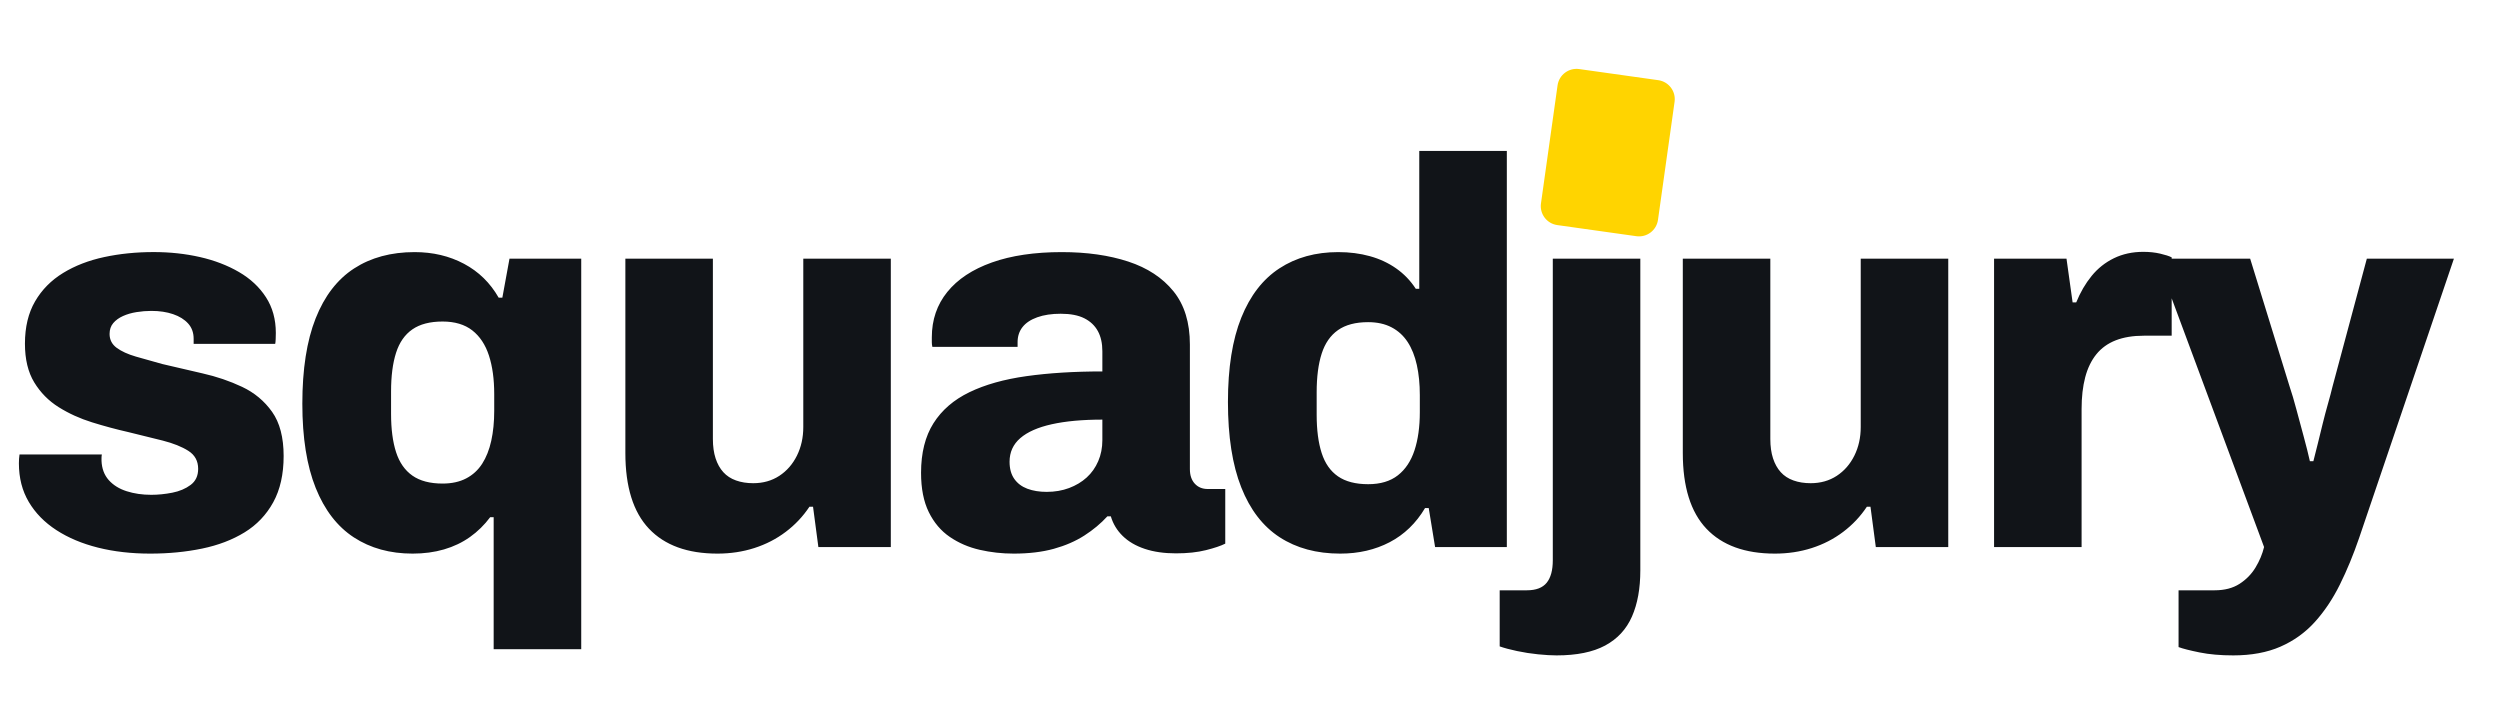
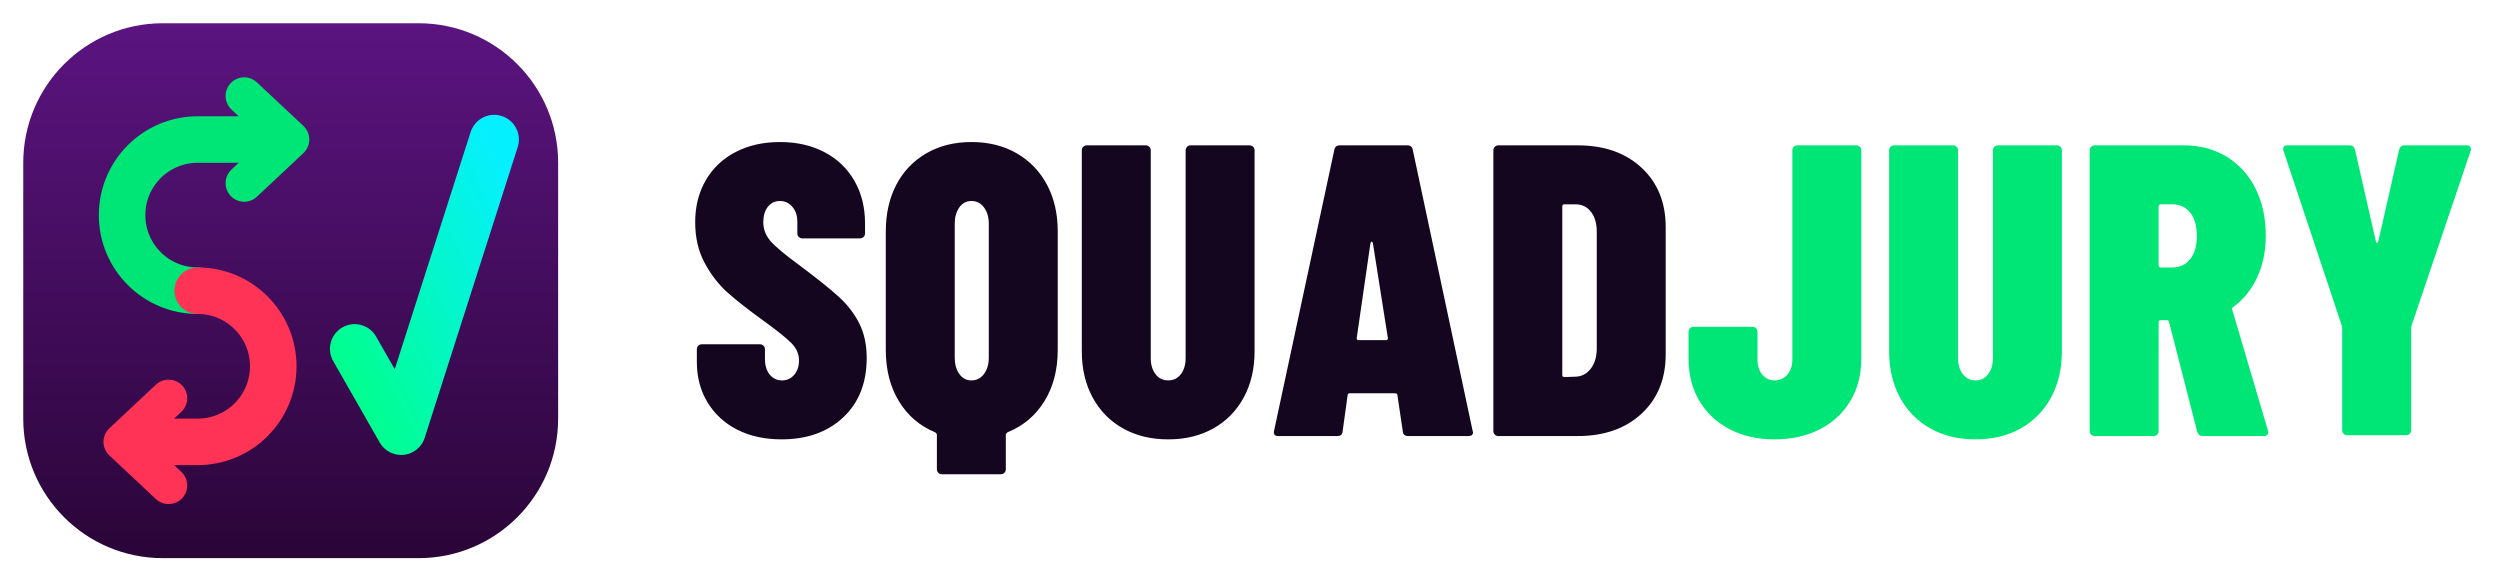
- <svg xmlns="http://www.w3.org/2000/svg" viewBox="0 -100 457 128" width="457" height="128">
-   <path d="M27.461 1.2Q22.287 1.2 17.923 0.108Q13.559 -0.985 10.31 -3.094Q7.061 -5.203 5.258 -8.252Q3.455 -11.3 3.455 -15.293Q3.455 -15.691 3.481 -16.121Q3.508 -16.552 3.568 -16.926H18.618Q18.557 -16.592 18.557 -16.302Q18.557 -16.012 18.557 -15.76Q18.644 -13.635 19.872 -12.248Q21.1 -10.861 23.153 -10.204Q25.205 -9.548 27.648 -9.548Q29.53 -9.548 31.5 -9.936Q33.47 -10.325 34.847 -11.354Q36.224 -12.384 36.224 -14.296Q36.224 -16.443 34.436 -17.582Q32.647 -18.72 29.745 -19.461Q26.842 -20.201 23.466 -21.012Q20.155 -21.763 16.825 -22.799Q13.495 -23.835 10.726 -25.572Q7.956 -27.308 6.258 -30.103Q4.559 -32.897 4.559 -37.179Q4.559 -41.724 6.414 -44.912Q8.269 -48.101 11.527 -50.095Q14.784 -52.09 19.042 -53.006Q23.301 -53.922 28.094 -53.922Q32.537 -53.922 36.538 -53.013Q40.539 -52.103 43.684 -50.273Q46.829 -48.443 48.625 -45.653Q50.421 -42.864 50.421 -39.144Q50.421 -38.619 50.394 -38.001Q50.368 -37.382 50.307 -37.143H35.398V-38.07Q35.398 -39.749 34.389 -40.864Q33.381 -41.98 31.641 -42.573Q29.901 -43.167 27.674 -43.167Q26.325 -43.167 24.955 -42.947Q23.586 -42.727 22.48 -42.228Q21.373 -41.729 20.702 -40.937Q20.031 -40.144 20.031 -38.953Q20.031 -37.374 21.334 -36.415Q22.637 -35.456 24.837 -34.816Q27.036 -34.176 29.663 -33.457Q33.153 -32.619 37.012 -31.748Q40.871 -30.878 44.25 -29.285Q47.629 -27.692 49.739 -24.715Q51.849 -21.737 51.849 -16.64Q51.849 -11.646 49.952 -8.191Q48.054 -4.737 44.71 -2.685Q41.367 -0.633 36.931 0.283Q32.496 1.2 27.461 1.2ZM90.242 18.676V-5.46H89.608Q88.026 -3.337 85.912 -1.835Q83.798 -0.333 81.164 0.433Q78.531 1.2 75.425 1.2Q69.236 1.2 64.694 -1.761Q60.152 -4.722 57.71 -10.806Q55.268 -16.889 55.268 -26.192Q55.268 -35.653 57.697 -41.795Q60.126 -47.936 64.73 -50.925Q69.335 -53.915 75.791 -53.915Q80.8 -53.915 84.816 -51.782Q88.832 -49.649 91.156 -45.587H91.83L93.135 -52.715H106.249V18.676ZM80.9 -11.605Q83.414 -11.605 85.22 -12.548Q87.026 -13.492 88.143 -15.231Q89.26 -16.971 89.802 -19.422Q90.343 -21.873 90.343 -24.895V-27.981Q90.343 -32.046 89.376 -35.015Q88.408 -37.985 86.333 -39.605Q84.258 -41.225 80.906 -41.225Q77.454 -41.225 75.382 -39.791Q73.31 -38.358 72.398 -35.506Q71.487 -32.655 71.487 -28.453V-24.344Q71.487 -20.177 72.401 -17.345Q73.316 -14.513 75.385 -13.059Q77.454 -11.605 80.9 -11.605ZM131.148 1.2Q122.944 1.2 118.63 -3.356Q114.317 -7.913 114.317 -17.192V-52.715H130.316V-19.743Q130.316 -17.729 130.809 -16.216Q131.302 -14.704 132.22 -13.689Q133.138 -12.675 134.541 -12.173Q135.945 -11.671 137.686 -11.671Q140.401 -11.671 142.459 -13.017Q144.516 -14.364 145.678 -16.707Q146.841 -19.049 146.841 -21.943V-52.715H162.841V0.0H149.598L148.623 -7.369H147.963Q146.202 -4.715 143.631 -2.775Q141.061 -0.834 137.89 0.183Q134.719 1.2 131.148 1.2ZM185.304 1.2Q182.114 1.2 179.086 0.506Q176.059 -0.188 173.627 -1.849Q171.196 -3.51 169.782 -6.387Q168.369 -9.264 168.369 -13.57Q168.369 -19.037 170.642 -22.633Q172.916 -26.228 177.208 -28.304Q181.501 -30.379 187.64 -31.241Q193.779 -32.102 201.511 -32.102V-35.797Q201.511 -37.972 200.688 -39.477Q199.864 -40.981 198.22 -41.814Q196.577 -42.647 193.898 -42.647Q191.413 -42.647 189.616 -42.003Q187.819 -41.359 186.917 -40.21Q186.015 -39.06 186.015 -37.452V-36.588H170.437Q170.337 -37.028 170.337 -37.42Q170.337 -37.812 170.337 -38.337Q170.337 -43.135 173.168 -46.631Q175.998 -50.127 181.317 -52.021Q186.635 -53.915 194.093 -53.915Q200.979 -53.915 206.243 -52.187Q211.507 -50.458 214.509 -46.755Q217.511 -43.052 217.511 -37.022V-14.251Q217.511 -12.553 218.41 -11.581Q219.309 -10.61 220.772 -10.61H223.977V-0.623Q222.781 -0.021 220.447 0.567Q218.113 1.154 214.971 1.154Q211.729 1.154 209.264 0.332Q206.799 -0.49 205.233 -2.022Q203.668 -3.553 203.059 -5.619H202.432Q200.643 -3.661 198.223 -2.106Q195.803 -0.552 192.626 0.324Q189.449 1.2 185.304 1.2ZM191.328 -10.085Q193.557 -10.085 195.426 -10.785Q197.295 -11.485 198.648 -12.715Q200.001 -13.945 200.756 -15.698Q201.511 -17.452 201.511 -19.524V-23.294Q196.067 -23.294 192.269 -22.45Q188.471 -21.606 186.509 -19.909Q184.548 -18.212 184.548 -15.589Q184.548 -13.695 185.407 -12.466Q186.267 -11.238 187.798 -10.661Q189.329 -10.085 191.328 -10.085ZM244.985 1.2Q238.529 1.2 233.927 -1.789Q229.326 -4.778 226.897 -10.923Q224.468 -17.067 224.468 -26.522Q224.468 -35.871 226.907 -41.932Q229.346 -47.992 233.891 -50.953Q238.436 -53.915 244.625 -53.915Q247.731 -53.915 250.412 -53.172Q253.092 -52.429 255.23 -50.927Q257.367 -49.425 258.808 -47.207H259.442V-72.415H275.449V0.0H262.335L261.171 -7.127H260.498Q258.032 -2.977 254.037 -0.889Q250.041 1.2 244.985 1.2ZM250.106 -11.49Q253.458 -11.49 255.53 -13.11Q257.602 -14.73 258.573 -17.683Q259.543 -20.636 259.543 -24.654V-27.78Q259.543 -30.802 258.999 -33.273Q258.454 -35.744 257.317 -37.483Q256.18 -39.223 254.374 -40.166Q252.569 -41.11 250.094 -41.11Q246.654 -41.11 244.585 -39.656Q242.516 -38.202 241.601 -35.353Q240.687 -32.505 240.687 -28.291V-24.182Q240.687 -20.027 241.598 -17.192Q242.51 -14.357 244.582 -12.924Q246.654 -11.49 250.106 -11.49ZM284.545 19.806Q283.116 19.806 281.166 19.61Q279.216 19.414 277.312 19.011Q275.407 18.609 274.142 18.161V7.907H279.113Q281.613 7.907 282.732 6.529Q283.851 5.15 283.851 2.428V-52.715H299.851V4.259Q299.851 9.235 298.318 12.714Q296.786 16.194 293.424 18Q290.062 19.806 284.545 19.806ZM324.448 1.2Q316.244 1.2 311.93 -3.356Q307.617 -7.913 307.617 -17.192V-52.715H323.616V-19.743Q323.616 -17.729 324.109 -16.216Q324.602 -14.704 325.52 -13.689Q326.438 -12.675 327.841 -12.173Q329.245 -11.671 330.986 -11.671Q333.701 -11.671 335.759 -13.017Q337.816 -14.364 338.978 -16.707Q340.141 -19.049 340.141 -21.943V-52.715H356.141V0.0H342.898L341.923 -7.369H341.263Q339.502 -4.715 336.931 -2.775Q334.361 -0.834 331.19 0.183Q328.019 1.2 324.448 1.2ZM364.515 0.0V-52.715H377.756L378.873 -44.721H379.533Q380.647 -47.468 382.344 -49.552Q384.04 -51.636 386.43 -52.799Q388.82 -53.962 391.795 -53.962Q393.473 -53.962 394.87 -53.637Q396.267 -53.313 396.982 -52.959V-38.634H391.899Q388.921 -38.634 386.753 -37.787Q384.586 -36.94 383.209 -35.234Q381.831 -33.527 381.173 -31.023Q380.515 -28.52 380.515 -25.246V0.0ZM408.242 19.806Q404.74 19.806 402.078 19.264Q399.416 18.723 398.241 18.286V7.907H404.841Q407.556 7.907 409.389 6.726Q411.222 5.545 412.317 3.728Q413.411 1.91 413.873 0.0L394.29 -52.715H411.329L418.583 -29.209Q419.122 -27.633 419.773 -25.188Q420.423 -22.744 421.114 -20.211Q421.805 -17.677 422.245 -15.698H422.886Q423.253 -17.088 423.686 -18.87Q424.118 -20.653 424.592 -22.57Q425.065 -24.487 425.564 -26.239Q426.064 -27.991 426.383 -29.332L432.657 -52.715H448.574L431.247 -1.66Q429.677 2.931 427.726 6.866Q425.775 10.801 423.143 13.708Q420.51 16.614 416.862 18.21Q413.213 19.806 408.242 19.806Z" fill="#111418" />
-   <rect x="283.1" y="-86.5" width="21.6" height="28.8" rx="3.5" fill="#FFD400" transform="rotate(8 293.9 -72.1)" />
+ <svg xmlns="http://www.w3.org/2000/svg" viewBox="0 0 430 100" width="860" height="200">
+   <defs>
+     <linearGradient id="sjc" x1="0" y1="1" x2="1" y2="0">
+       <stop offset="0" stop-color="#00ff87" />
+       <stop offset="1" stop-color="#05f0ff" />
+     </linearGradient>
+     <linearGradient id="sjp" x1="0" y1="0" x2="0" y2="1">
+       <stop offset="0" stop-color="#5b1480" />
+       <stop offset="1" stop-color="#2a0538" />
+     </linearGradient>
+   </defs>
+   <rect x="4" y="4" width="92" height="92" rx="24" fill="url(#sjp)" />
+   <g transform="translate(1 0)" fill="none" stroke-linecap="round" stroke-linejoin="round">
+     <path d="M33 50A13 13 0 0 1 33 24H44" stroke="#00e676" stroke-width="8" />
+     <path d="M33 50A13 13 0 0 1 33 76H25" stroke="#ff3355" stroke-width="8" />
+     <path d="M41 16.5L49 24L41 31.5" stroke="#00e676" stroke-width="6.4" />
+     <path d="M28 68.5L20 76L28 83.5" stroke="#ff3355" stroke-width="6.4" />
+     <path d="M60 60L68 74L84 24" stroke="url(#sjc)" stroke-width="8.5" />
+   </g>
+   <path d="M119.857 62.286V60.071Q119.857 59.714 120.107 59.464Q120.357 59.214 120.714 59.214H130.714Q131.071 59.214 131.321 59.464Q131.571 59.714 131.571 60.071V61.714Q131.571 63.429 132.393 64.429Q133.214 65.429 134.5 65.429Q135.786 65.429 136.607 64.464Q137.429 63.5 137.429 62.0Q137.429 60.357 136.143 59.036Q134.857 57.714 131.0 54.929Q127.429 52.357 125.143 50.321Q122.857 48.286 121.214 45.25Q119.571 42.214 119.571 38.214Q119.571 34.143 121.393 31Q123.214 27.857 126.536 26.143Q129.857 24.429 134.143 24.429Q138.5 24.429 141.821 26.179Q145.143 27.929 146.964 31.107Q148.786 34.286 148.786 38.429V40.143Q148.786 40.5 148.536 40.75Q148.286 41.0 147.929 41.0H138.0Q137.643 41.0 137.393 40.75Q137.143 40.5 137.143 40.143V38.143Q137.143 36.571 136.286 35.571Q135.429 34.571 134.143 34.571Q132.857 34.571 132.071 35.571Q131.286 36.571 131.286 38.214Q131.286 40.0 132.5 41.429Q133.714 42.857 137.429 45.571Q141.929 48.929 144.214 51.0Q146.5 53.071 147.786 55.607Q149.071 58.143 149.071 61.571Q149.071 68.0 145.036 71.786Q141.0 75.571 134.429 75.571Q130.071 75.571 126.786 73.893Q123.5 72.214 121.679 69.179Q119.857 66.143 119.857 62.286ZM181.929 39.786V60.214Q181.929 65.286 179.643 69.0Q177.357 72.714 173.286 74.357Q173.0 74.571 173.0 74.786V80.714Q173.0 81.071 172.75 81.321Q172.5 81.571 172.143 81.571H162.0Q161.643 81.571 161.393 81.321Q161.143 81.071 161.143 80.714V74.786Q161.143 74.571 160.857 74.357Q156.857 72.714 154.607 69.0Q152.357 65.286 152.357 60.214V39.786Q152.357 35.214 154.179 31.75Q156.0 28.286 159.357 26.357Q162.714 24.429 167.071 24.429Q171.5 24.429 174.857 26.357Q178.214 28.286 180.071 31.75Q181.929 35.214 181.929 39.786ZM164.214 61.5Q164.214 63.214 165.0 64.321Q165.786 65.429 167.071 65.429Q168.429 65.429 169.25 64.321Q170.071 63.214 170.071 61.5V38.5Q170.071 36.786 169.25 35.679Q168.429 34.571 167.071 34.571Q165.786 34.571 165.0 35.679Q164.214 36.786 164.214 38.5ZM186.071 60.429V25.857Q186.071 25.5 186.321 25.25Q186.571 25.0 186.929 25.0H197.071Q197.429 25.0 197.679 25.25Q197.929 25.5 197.929 25.857V61.571Q197.929 63.286 198.75 64.357Q199.571 65.429 200.929 65.429Q202.286 65.429 203.107 64.357Q203.929 63.286 203.929 61.571V25.857Q203.929 25.5 204.179 25.25Q204.429 25.0 204.786 25.0H214.929Q215.286 25.0 215.536 25.25Q215.786 25.5 215.786 25.857V60.429Q215.786 64.929 213.929 68.357Q212.071 71.786 208.714 73.679Q205.357 75.571 200.929 75.571Q196.5 75.571 193.143 73.679Q189.786 71.786 187.929 68.357Q186.071 64.929 186.071 60.429ZM241.286 74.214 240.357 68.0Q240.357 67.643 239.929 67.643H232.214Q231.786 67.643 231.786 68.0L230.929 74.214Q230.857 75.0 230 75.0H219.857Q218.929 75.0 219.143 74.071L229.5 25.786Q229.643 25.0 230.429 25.0H242.071Q242.857 25.0 243 25.786L253.286 74.071L253.357 74.357Q253.357 75.0 252.571 75.0H242.214Q241.357 75.0 241.286 74.214ZM233.643 58.5H238.429Q238.714 58.5 238.714 58.143L236.143 41.857Q236.071 41.571 235.929 41.571Q235.786 41.571 235.714 41.857L233.357 58.143Q233.357 58.5 233.643 58.5ZM256.857 74.143V25.857Q256.857 25.5 257.107 25.25Q257.357 25.0 257.714 25.0H271.357Q278.214 25.0 282.357 28.857Q286.5 32.714 286.5 39.071V60.929Q286.5 67.286 282.357 71.143Q278.214 75.0 271.357 75.0H257.714Q257.357 75.0 257.107 74.75Q256.857 74.5 256.857 74.143ZM269.071 64.857 271.071 64.786Q272.571 64.714 273.571 63.464Q274.571 62.214 274.643 60.143V39.857Q274.643 37.714 273.643 36.429Q272.643 35.143 271.0 35.143H269.071Q268.714 35.143 268.714 35.5V64.5Q268.714 64.857 269.071 64.857Z" fill="#14061f" />
+   <path d="M290.429 61.714V57.071Q290.429 56.714 290.679 56.464Q290.929 56.214 291.286 56.214H301.429Q301.786 56.214 302.036 56.464Q302.286 56.714 302.286 57.071V61.857Q302.286 63.429 303.107 64.429Q303.929 65.429 305.214 65.429Q306.571 65.429 307.429 64.429Q308.286 63.429 308.286 61.857V25.857Q308.286 25.5 308.536 25.25Q308.786 25.0 309.143 25.0H319.286Q319.643 25.0 319.893 25.25Q320.143 25.5 320.143 25.857V61.714Q320.143 65.786 318.286 68.929Q316.429 72.071 313.036 73.821Q309.643 75.571 305.214 75.571Q300.857 75.571 297.5 73.821Q294.143 72.071 292.286 68.929Q290.429 65.786 290.429 61.714ZM324.929 60.429V25.857Q324.929 25.5 325.179 25.25Q325.429 25.0 325.786 25.0H335.929Q336.286 25.0 336.536 25.25Q336.786 25.5 336.786 25.857V61.571Q336.786 63.286 337.607 64.357Q338.429 65.429 339.786 65.429Q341.143 65.429 341.964 64.357Q342.786 63.286 342.786 61.571V25.857Q342.786 25.5 343.036 25.25Q343.286 25.0 343.643 25.0H353.786Q354.143 25.0 354.393 25.25Q354.643 25.5 354.643 25.857V60.429Q354.643 64.929 352.786 68.357Q350.929 71.786 347.571 73.679Q344.214 75.571 339.786 75.571Q335.357 75.571 332.0 73.679Q328.643 71.786 326.786 68.357Q324.929 64.929 324.929 60.429ZM377.929 74.286 373.071 55.357Q373 55.071 372.714 55.071H371.643Q371.286 55.071 371.286 55.429V74.143Q371.286 74.5 371.036 74.75Q370.786 75.0 370.429 75.0H360.286Q359.929 75.0 359.679 74.75Q359.429 74.5 359.429 74.143V25.857Q359.429 25.5 359.679 25.25Q359.929 25.0 360.286 25.0H375.643Q379.786 25.0 383 26.964Q386.214 28.929 387.964 32.464Q389.714 36.0 389.714 40.5Q389.714 44.5 388.25 47.679Q386.786 50.857 384.143 52.786Q384 52.857 383.929 52.964Q383.857 53.071 383.929 53.214L390.071 74.0L390.143 74.286Q390.143 75.0 389.357 75.0H378.929Q378.143 75.0 377.929 74.286ZM371.286 35.5V45.643Q371.286 46.0 371.643 46.0H373.643Q375.571 46.0 376.714 44.571Q377.857 43.143 377.857 40.643Q377.857 38.0 376.714 36.571Q375.571 35.143 373.643 35.143H371.643Q371.286 35.143 371.286 35.5ZM402.857 74.0V56.429L402.786 56.0L392.786 26.0Q392.714 25.857 392.714 25.643Q392.714 25.0 393.429 25.0H404.143Q404.857 25.0 405.071 25.786L408.643 41.5Q408.714 41.786 408.857 41.786Q409 41.786 409.071 41.5L412.643 25.786Q412.857 25.0 413.571 25.0H424.286Q424.714 25.0 424.893 25.25Q425.071 25.5 424.929 26.0L414.786 56.0L414.714 56.429V74.0Q414.714 74.357 414.464 74.607Q414.214 74.857 413.857 74.857H403.714Q403.357 74.857 403.107 74.607Q402.857 74.357 402.857 74.0Z" fill="#00e676" />
</svg>
